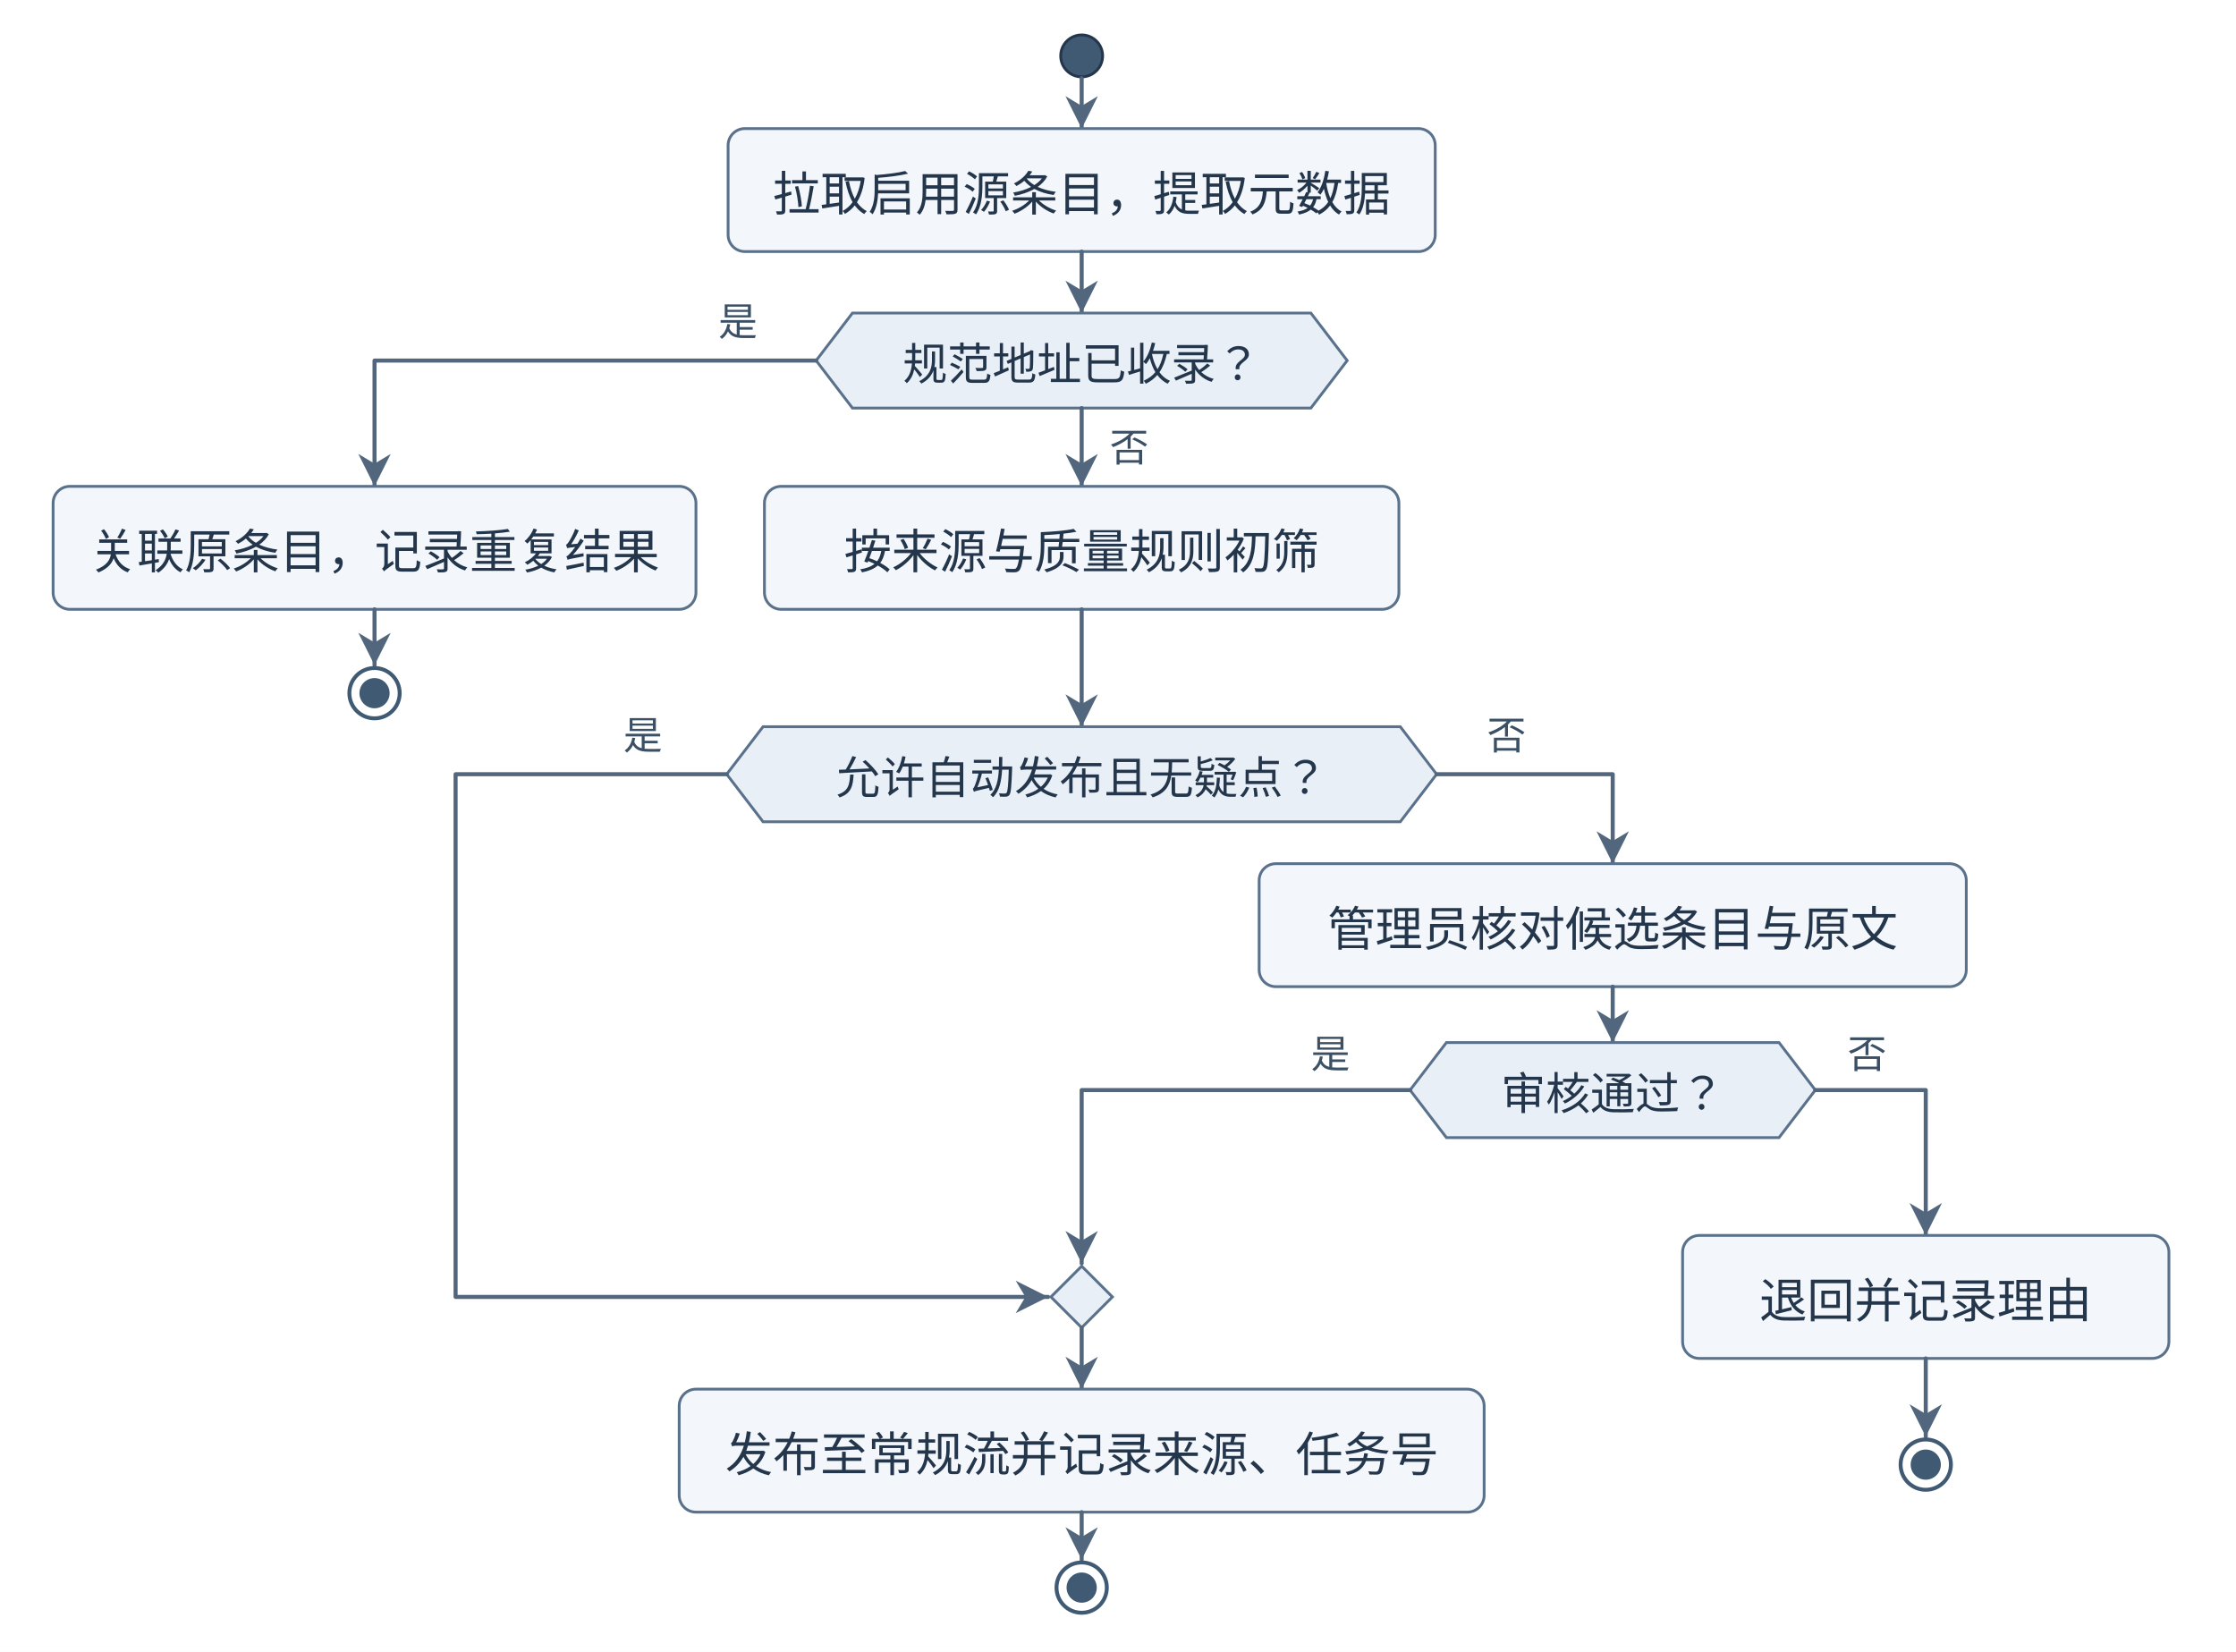
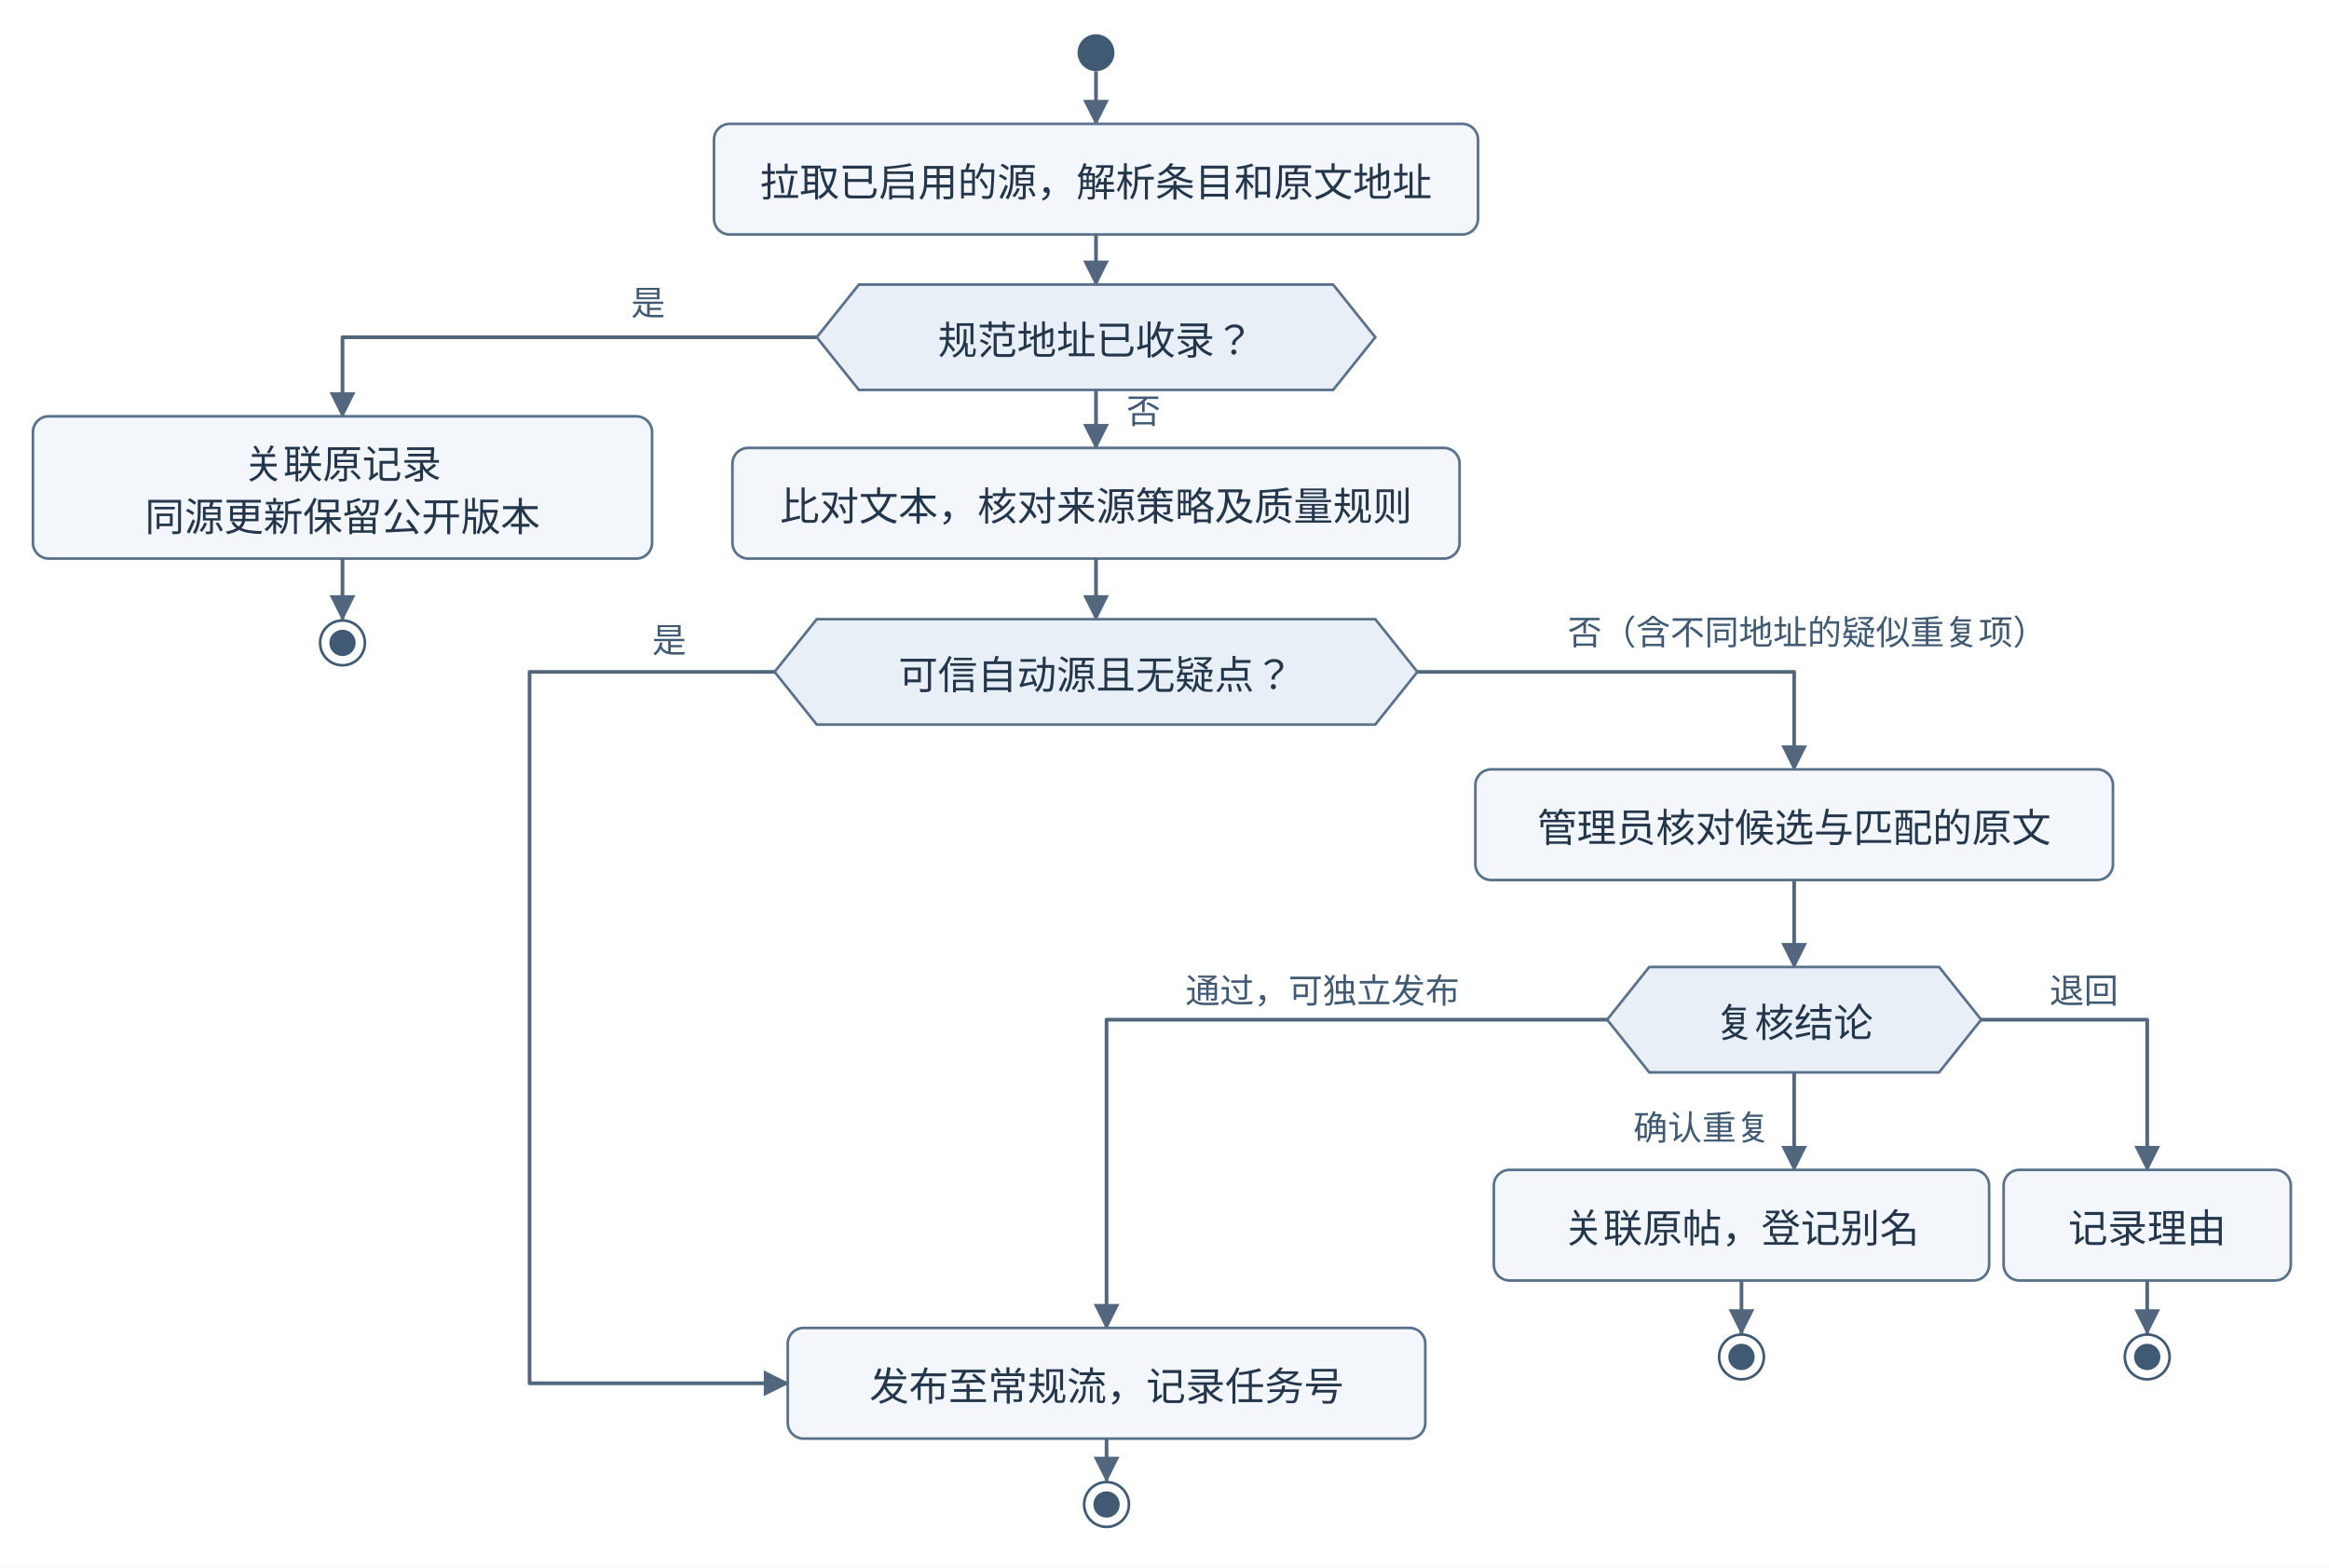
- <svg xmlns="http://www.w3.org/2000/svg" width="800" height="591" viewBox="0 0 800 591" role="img" aria-labelledby="title desc">
+ <svg xmlns="http://www.w3.org/2000/svg" width="884" height="595" viewBox="0 0 884 595" role="img" aria-labelledby="title desc">
  <defs>
-     <marker id="arrow" markerWidth="8" markerHeight="8" refX="8" refY="4" orient="auto" viewBox="0 0 8 8">
-       <path d="M0 0 8 4 0 8 2.4 4Z" fill="#52677D" />
+     <marker id="arrow" markerWidth="7" markerHeight="7" refX="6.5" refY="3.5" orient="auto">
+       <path d="M0 0 L7 3.5 L0 7Z" fill="#52677d" />
    </marker>
  </defs>
-   <rect width="800" height="591" fill="#FFFFFF" />
-   <g font-family="Microsoft YaHei, Noto Sans SC, sans-serif">
-     <circle cx="387" cy="20" r="7.5" fill="#405A73" stroke="#24364B" />
-     <path d="M387 28V46" fill="none" stroke="#52677D" stroke-width="1.45" stroke-linejoin="round" stroke-linecap="round" marker-end="url(#arrow)" />
-     <rect x="260.5" y="46" width="253" height="44" rx="6" fill="#F3F6FA" stroke="#59718B" stroke-width="1" />
-     <text x="387" y="68" text-anchor="middle" dominant-baseline="central" font-size="17" font-weight="400" fill="#24364B">拉取启用源条目，提取元数据</text>
-     <path d="M387 90V112" fill="none" stroke="#52677D" stroke-width="1.45" stroke-linejoin="round" stroke-linecap="round" marker-end="url(#arrow)" />
-     <path d="M292.0 129l13 -17h164l13 17-13 17h-164Z" fill="#E8EFF7" stroke="#59718B" />
-     <text x="387" y="129" text-anchor="middle" dominant-baseline="central" font-size="16" font-weight="400" fill="#24364B">规范地址已收录？</text>
-     <path d="M292 129H134V174" fill="none" stroke="#52677D" stroke-width="1.45" stroke-linejoin="round" stroke-linecap="round" marker-end="url(#arrow)" />
-     <text x="264" y="114" text-anchor="middle" dominant-baseline="central" font-size="14" font-weight="400" fill="#3C5065">是</text>
-     <rect x="19.0" y="174" width="230" height="44" rx="6" fill="#F3F6FA" stroke="#59718B" stroke-width="1" />
-     <text x="134" y="196" text-anchor="middle" dominant-baseline="central" font-size="17" font-weight="400" fill="#24364B">关联原条目，记录重复结果</text>
-     <path d="M134 218V238" fill="none" stroke="#52677D" stroke-width="1.45" stroke-linejoin="round" stroke-linecap="round" marker-end="url(#arrow)" />
-     <circle cx="134" cy="248" r="9" fill="white" stroke="#405A73" stroke-width="1.4" />
-     <circle cx="134" cy="248" r="5.4" fill="#405A73" />
-     <path d="M387 146V174" fill="none" stroke="#52677D" stroke-width="1.45" stroke-linejoin="round" stroke-linecap="round" marker-end="url(#arrow)" />
-     <text x="404" y="159" text-anchor="middle" dominant-baseline="central" font-size="14" font-weight="400" fill="#3C5065">否</text>
-     <rect x="273.5" y="174" width="227" height="44" rx="6" fill="#F3F6FA" stroke="#59718B" stroke-width="1" />
-     <text x="387" y="196" text-anchor="middle" dominant-baseline="central" font-size="17" font-weight="400" fill="#24364B">按来源与质量规则初筛</text>
-     <path d="M387 218V260" fill="none" stroke="#52677D" stroke-width="1.45" stroke-linejoin="round" stroke-linecap="round" marker-end="url(#arrow)" />
-     <path d="M260.0 277l13 -17h228l13 17-13 17h-228Z" fill="#E8EFF7" stroke="#59718B" />
-     <text x="387" y="277" text-anchor="middle" dominant-baseline="central" font-size="16" font-weight="400" fill="#24364B">允许自动发布且无疑点？</text>
-     <path d="M260 277H163V464H375" fill="none" stroke="#52677D" stroke-width="1.45" stroke-linejoin="round" stroke-linecap="round" marker-end="url(#arrow)" />
-     <text x="230" y="262" text-anchor="middle" dominant-baseline="central" font-size="14" font-weight="400" fill="#3C5065">是</text>
-     <path d="M514 277H577V309" fill="none" stroke="#52677D" stroke-width="1.45" stroke-linejoin="round" stroke-linecap="round" marker-end="url(#arrow)" />
-     <text x="539" y="262" text-anchor="middle" dominant-baseline="central" font-size="14" font-weight="400" fill="#3C5065">否</text>
-     <rect x="450.5" y="309" width="253" height="44" rx="6" fill="#F3F6FA" stroke="#59718B" stroke-width="1" />
-     <text x="577" y="331" text-anchor="middle" dominant-baseline="central" font-size="17" font-weight="400" fill="#24364B">管理员核对候选条目与原文</text>
-     <path d="M577 353V373" fill="none" stroke="#52677D" stroke-width="1.45" stroke-linejoin="round" stroke-linecap="round" marker-end="url(#arrow)" />
-     <path d="M504.5 390l13 -17h119l13 17-13 17h-119Z" fill="#E8EFF7" stroke="#59718B" />
-     <text x="577" y="390" text-anchor="middle" dominant-baseline="central" font-size="16" font-weight="400" fill="#24364B">审核通过？</text>
-     <path d="M504.5 390H387V452" fill="none" stroke="#52677D" stroke-width="1.45" stroke-linejoin="round" stroke-linecap="round" marker-end="url(#arrow)" />
-     <text x="476" y="376" text-anchor="middle" dominant-baseline="central" font-size="14" font-weight="400" fill="#3C5065">是</text>
-     <path d="M649.5 390H689V442" fill="none" stroke="#52677D" stroke-width="1.45" stroke-linejoin="round" stroke-linecap="round" marker-end="url(#arrow)" />
-     <text x="668" y="376" text-anchor="middle" dominant-baseline="central" font-size="14" font-weight="400" fill="#3C5065">否</text>
-     <rect x="602.0" y="442" width="174" height="44" rx="6" fill="#F3F6FA" stroke="#59718B" stroke-width="1" />
-     <text x="689" y="464" text-anchor="middle" dominant-baseline="central" font-size="17" font-weight="400" fill="#24364B">退回并记录理由</text>
-     <path d="M689 486V514" fill="none" stroke="#52677D" stroke-width="1.45" stroke-linejoin="round" stroke-linecap="round" marker-end="url(#arrow)" />
-     <circle cx="689" cy="524" r="9" fill="white" stroke="#405A73" stroke-width="1.4" />
-     <circle cx="689" cy="524" r="5.4" fill="#405A73" />
-     <path d="M376 464l11 -11 11 11-11 11Z" fill="#E8EFF7" stroke="#59718B" />
-     <path d="M387 475V497" fill="none" stroke="#52677D" stroke-width="1.45" stroke-linejoin="round" stroke-linecap="round" marker-end="url(#arrow)" />
-     <rect x="243.0" y="497" width="288" height="44" rx="6" fill="#F3F6FA" stroke="#59718B" stroke-width="1" />
-     <text x="387" y="519" text-anchor="middle" dominant-baseline="central" font-size="17" font-weight="400" fill="#24364B">发布至常规流并记录来源、任务号</text>
-     <path d="M387 541V558" fill="none" stroke="#52677D" stroke-width="1.45" stroke-linejoin="round" stroke-linecap="round" marker-end="url(#arrow)" />
-     <circle cx="387" cy="568" r="9" fill="white" stroke="#405A73" stroke-width="1.4" />
-     <circle cx="387" cy="568" r="5.4" fill="#405A73" />
+   <style>
+     text { font: 15px "Microsoft YaHei", "Noto Sans SC", sans-serif; fill: #24364b; text-anchor: middle; dominant-baseline: central }
+     .branch { font-size: 13px; fill: #405a73 } .lane { font-weight: bold }
+     .action { fill: #f3f6fa; stroke: #59718b } .decision { fill: #e8eff7; stroke: #59718b }
+     .edge { fill: none; stroke: #52677d; stroke-width: 1.4; marker-end: url(#arrow); stroke-linejoin: round }
+   </style>
+   <rect width="100%" height="100%" fill="white" />
+   <circle cx="416" cy="20" r="7" fill="#405a73" />
+   <path class="edge" d="M416 27V47" />
+   <rect class="action" x="271" y="47" width="290" height="42" rx="6" />
+   <text x="416" y="68">拉取已启用的源，解析条目和原文地址</text>
+   <path class="edge" d="M416 89V108" />
+   <path class="decision" d="M310 128 l16 -20 H506 l16 20 -16 20 H326 Z" />
+   <text x="416" y="128">规范地址已收录？</text>
+   <path class="edge" d="M310 128H130V158" />
+   <text x="246" y="114" class="branch">是</text>
+   <rect class="action" x="12.5" y="158" width="235" height="54" rx="6" />
+   <text x="130" y="175">关联原记录</text>
+   <text x="130" y="195">同源更新保留公开版本</text>
+   <path class="edge" d="M130 212V235" />
+   <g>
+     <circle cx="130" cy="244" r="8.5" fill="white" stroke="#405a73" />
+     <circle cx="130" cy="244" r="5" fill="#405a73" />
+   </g>
+   <path class="edge" d="M416 148V170" />
+   <text x="434" y="155" class="branch">否</text>
+   <rect class="action" x="278" y="170" width="276" height="42" rx="6" />
+   <text x="416" y="191">比对文本，核对来源策略及质量规则</text>
+   <path class="edge" d="M416 212V235" />
+   <path class="decision" d="M294 255 l16 -20 H522 l16 20 -16 20 H310 Z" />
+   <text x="416" y="255">可信自动源且无疑点？</text>
+   <path class="edge" d="M294 255H201V525H299" />
+   <text x="254" y="242" class="branch">是</text>
+   <path class="edge" d="M538 255H681V292" />
+   <text x="686" y="239" class="branch">否（含不同地址的疑似重复项）</text>
+   <rect class="action" x="560" y="292" width="242" height="42" rx="6" />
+   <text x="681" y="313">管理员核对候选与匹配的原文</text>
+   <path class="edge" d="M681 334V367" />
+   <path class="decision" d="M610 387 l16 -20 H736 l16 20 -16 20 H626 Z" />
+   <text x="681" y="387">复核结论</text>
+   <path class="edge" d="M610 387H420V504" />
+   <text x="502" y="375" class="branch">通过，可独立发布</text>
+   <path class="edge" d="M681 407V444" />
+   <text x="646" y="427" class="branch">确认重复</text>
+   <rect class="action" x="567" y="444" width="188" height="42" rx="6" />
+   <text x="661" y="465">关联原帖，登记别名</text>
+   <path class="edge" d="M661 486V506" />
+   <g>
+     <circle cx="661" cy="515" r="8.5" fill="white" stroke="#405a73" />
+     <circle cx="661" cy="515" r="5" fill="#405a73" />
+   </g>
+   <path class="edge" d="M752 387H815V444" />
+   <text x="791" y="375" class="branch">退回</text>
+   <rect class="action" x="760.5" y="444" width="109" height="42" rx="6" />
+   <text x="815" y="465">记录理由</text>
+   <path class="edge" d="M815 486V506" />
+   <g>
+     <circle cx="815" cy="515" r="8.5" fill="white" stroke="#405a73" />
+     <circle cx="815" cy="515" r="5" fill="#405a73" />
+   </g>
+   <rect class="action" x="299" y="504" width="242" height="42" rx="6" />
+   <text x="420" y="525">发布至常规流，记录任务号</text>
+   <path class="edge" d="M420 546V562" />
+   <g>
+     <circle cx="420" cy="571" r="8.5" fill="white" stroke="#405a73" />
+     <circle cx="420" cy="571" r="5" fill="#405a73" />
  </g>
</svg>
